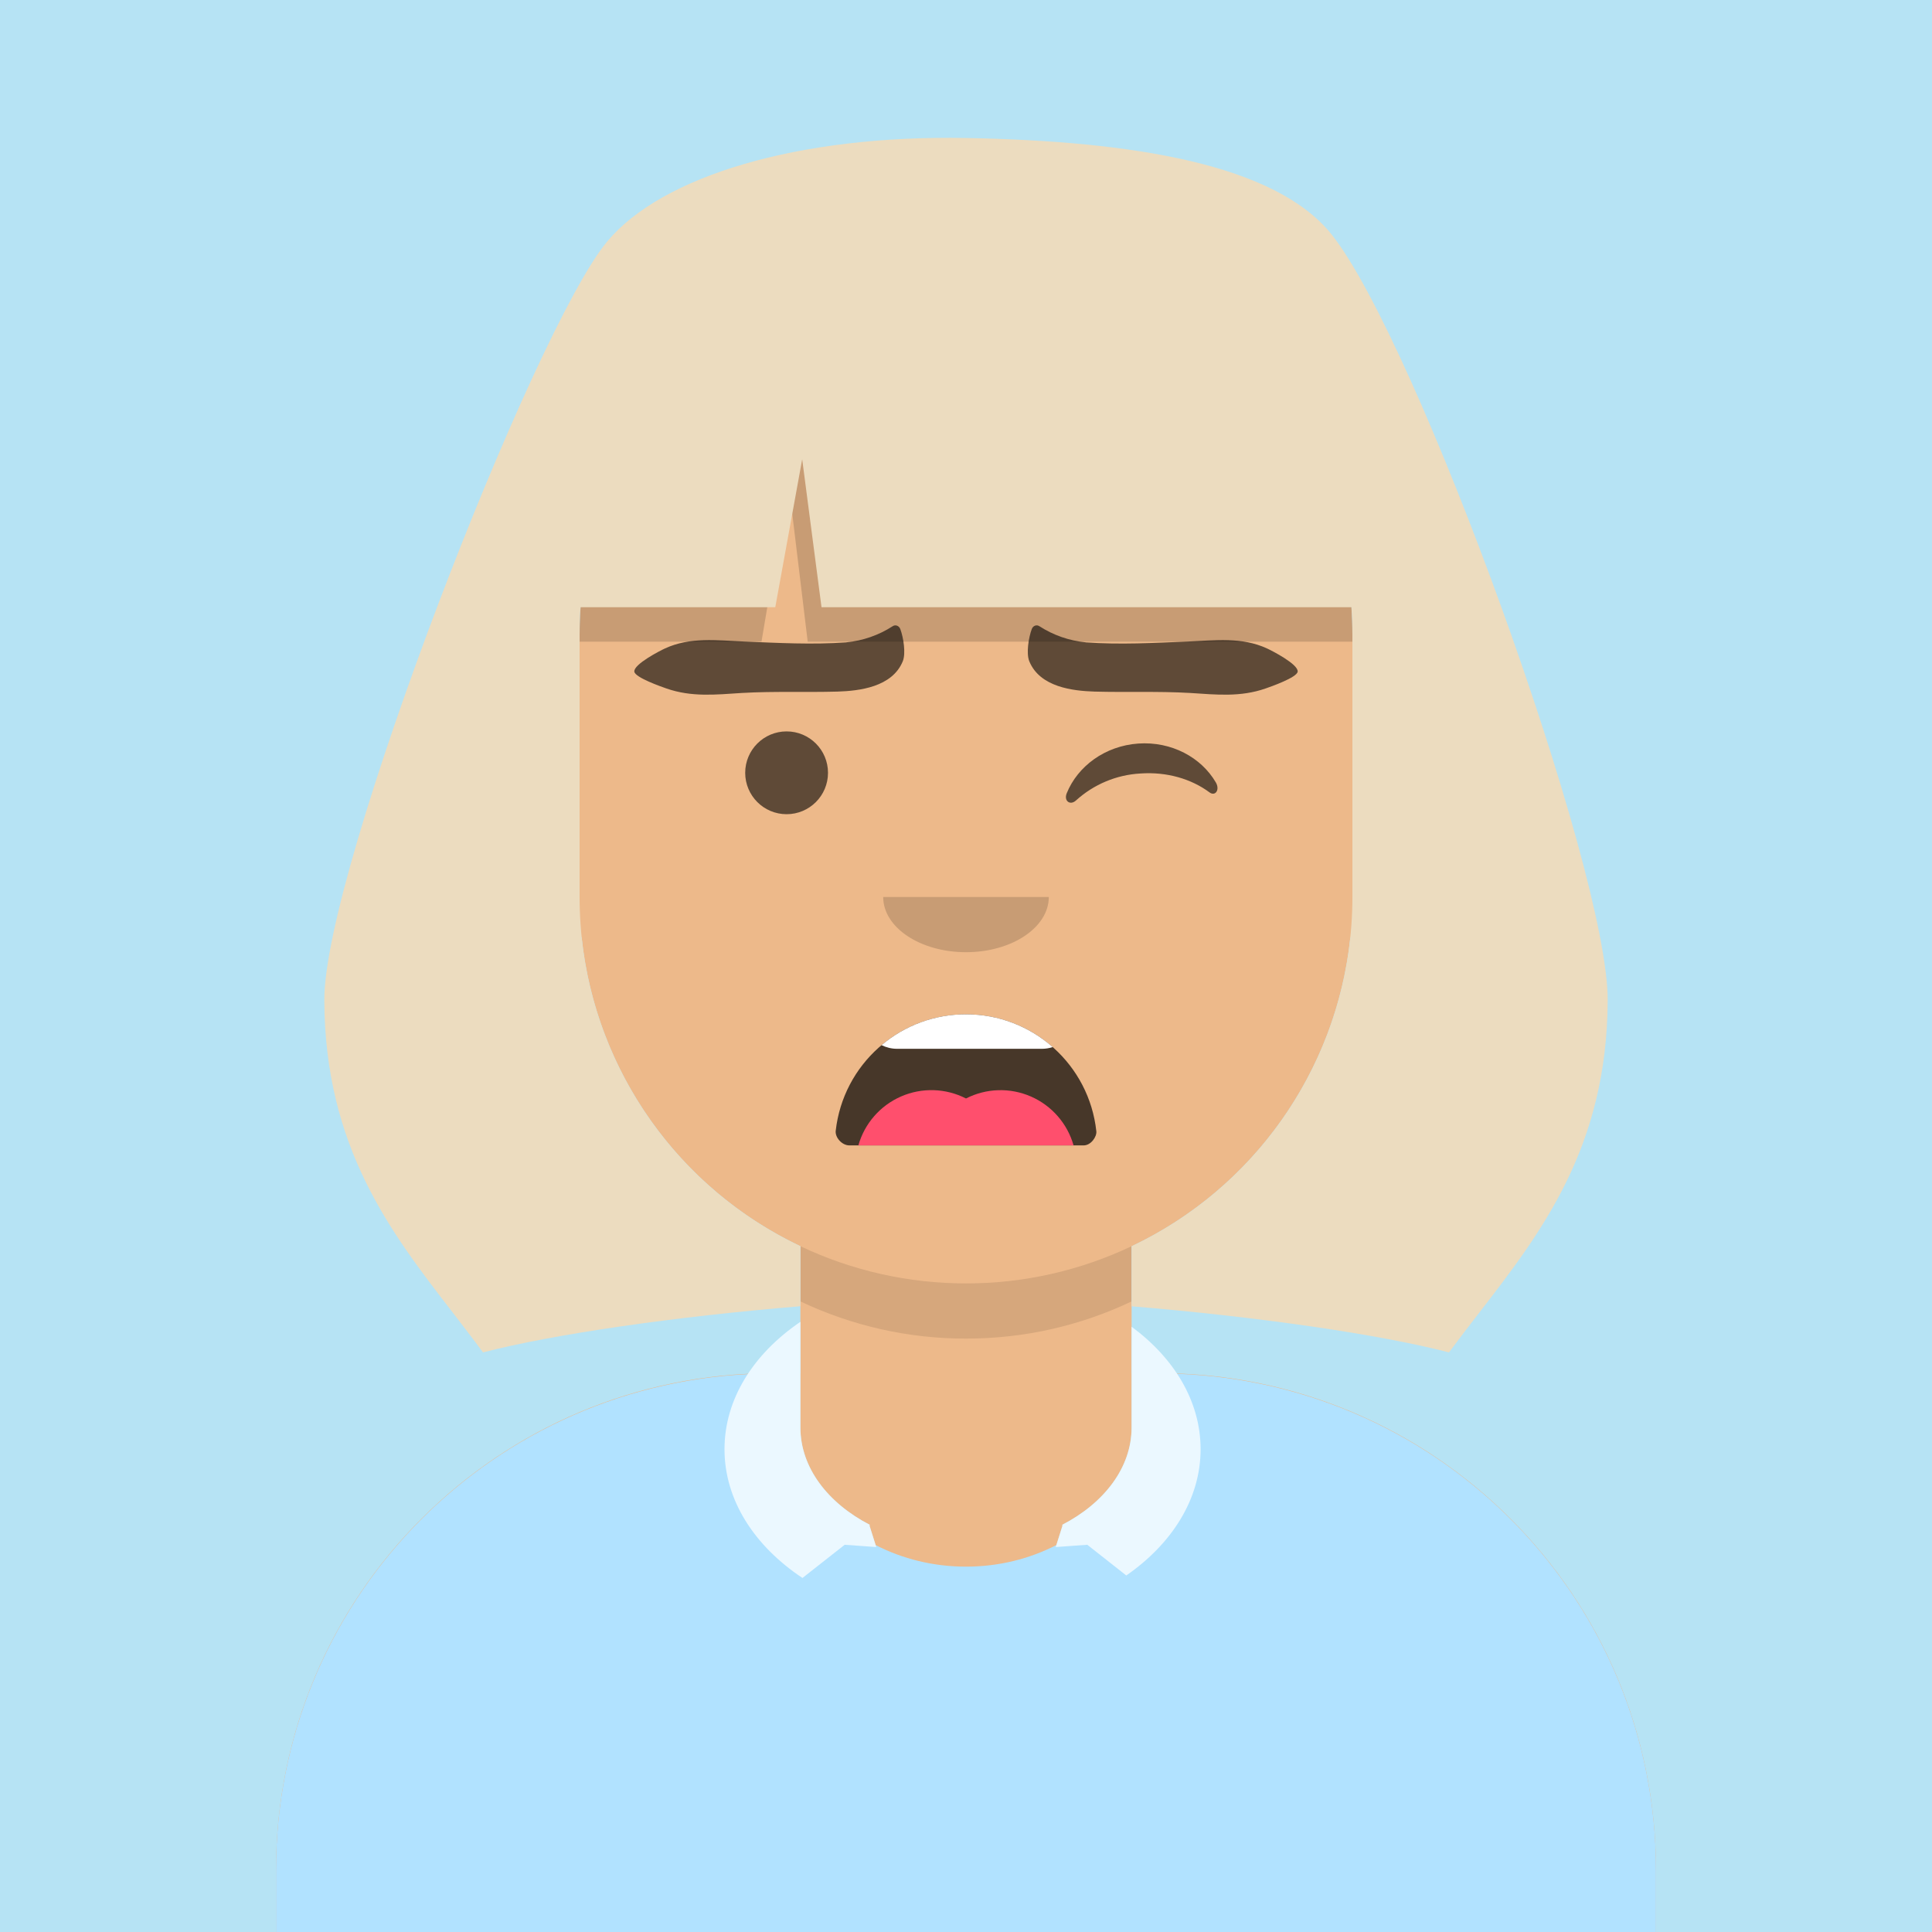
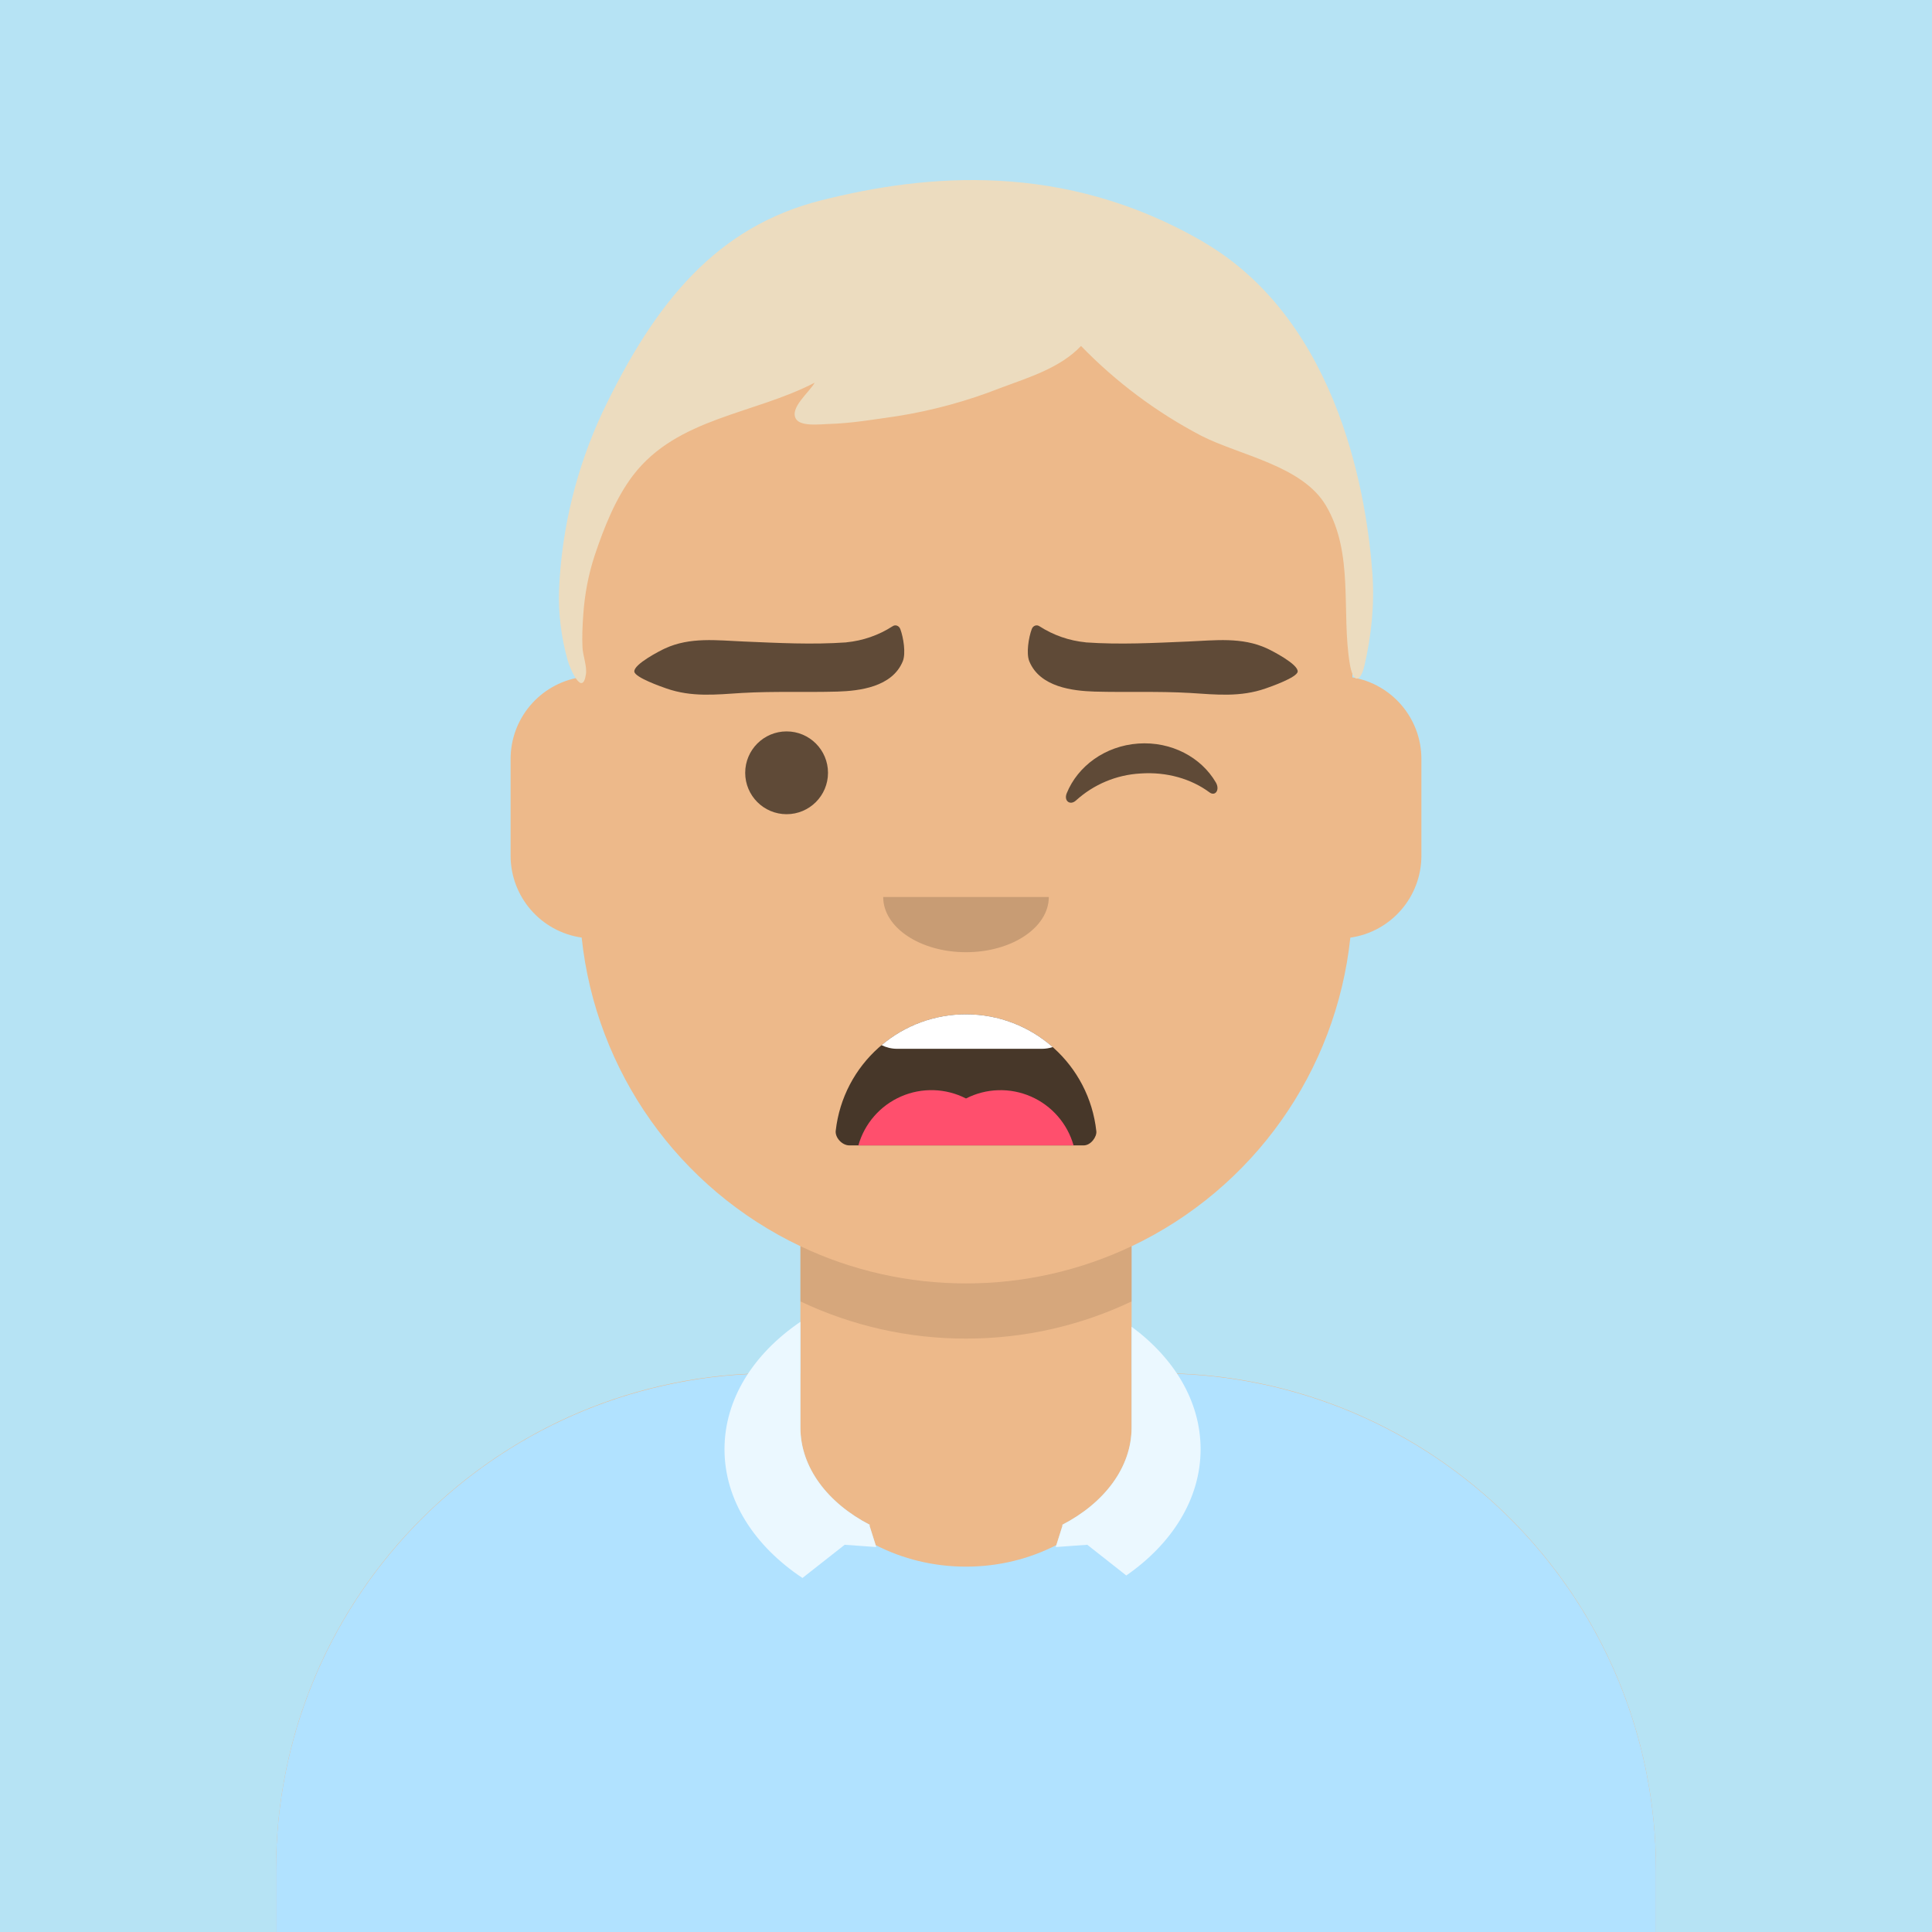
<svg xmlns="http://www.w3.org/2000/svg" viewBox="0 0 280 280" fill="none" shape-rendering="auto">
  <mask id="viewboxMask">
    <rect width="280" height="280" rx="0" ry="0" x="0" y="0" fill="#fff" />
  </mask>
  <g mask="url(#viewboxMask)">
    <rect fill="#b6e3f4" width="280" height="280" x="0" y="0" />
    <g transform="translate(8)">
      <path d="M132 36a56 56 0 0 0-56 56v6.17A12 12 0 0 0 66 110v14a12 12 0 0 0 10.3 11.88 56.04 56.04 0 0 0 31.7 44.73v18.4h-4a72 72 0 0 0-72 72v9h200v-9a72 72 0 0 0-72-72h-4v-18.39a56.04 56.04 0 0 0 31.7-44.73A12 12 0 0 0 198 124v-14a12 12 0 0 0-10-11.83V92a56 56 0 0 0-56-56Z" fill="#edb98a" />
      <path d="M108 180.61v8a55.79 55.79 0 0 0 24 5.39c8.59 0 16.73-1.93 24-5.39v-8a55.79 55.79 0 0 1-24 5.39 55.79 55.79 0 0 1-24-5.39Z" fill="#000" fill-opacity=".1" />
      <g transform="translate(0 170)">
        <path d="M100.37 29.14a27.6 27.6 0 0 1 7.63-7.57v15.3c0 5.83 3.98 10.98 10.08 14.13l-.08.06.9 2.86c3.89 2 8.35 3.13 13.1 3.13s9.21-1.13 13.1-3.13l.9-2.86-.08-.06c6.1-3.15 10.08-8.3 10.08-14.12v-14.6a27.1 27.1 0 0 1 6.6 6.82 72 72 0 0 1 69.4 71.95V110H32v-8.95a72 72 0 0 1 68.37-71.9Z" fill="#b1e2ff" />
        <path d="M108 21.57c-6.77 4.6-11 11.17-11 18.46 0 7.4 4.36 14.05 11.3 18.66l6.12-4.81 4.58.33-1-3.15.08-.06c-6.1-3.15-10.08-8.3-10.08-14.12v-15.3ZM156 36.88c0 5.82-3.98 10.97-10.08 14.12l.08.06-1 3.15 4.58-.33 5.65 4.45c6.63-4.6 10.77-11.1 10.77-18.3 0-6.92-3.82-13.2-10-17.75v14.6Z" fill="#fff" fill-opacity=".75" />
      </g>
      <g transform="translate(78 134)">
        <path fill-rule="evenodd" clip-rule="evenodd" d="M35.12 29.87a19 19 0 0 1 37.77.09c.08.77-.77 2.04-1.85 2.04H37.1C36 32 35 30.82 35.12 29.87Z" fill="#000" fill-opacity=".7" />
        <path d="M69.59 32H38.4a11 11 0 0 1 15.6-6.8A11 11 0 0 1 69.59 32Z" fill="#FF4F6D" />
        <path d="M66.57 17.75A5 5 0 0 1 65 18H44c-.8 0-1.57-.2-2.24-.53A18.92 18.92 0 0 1 54 13c4.82 0 9.22 1.8 12.57 4.75Z" fill="#fff" />
      </g>
      <g transform="translate(104 122)">
        <path fill-rule="evenodd" clip-rule="evenodd" d="M16 8c0 4.42 5.37 8 12 8s12-3.58 12-8" fill="#000" fill-opacity=".16" />
      </g>
      <g transform="translate(76 90)">
        <g fill="#000" fill-opacity=".6">
          <path d="M36 22a6 6 0 1 1-12 0 6 6 0 0 1 12 0Z" />
          <path fill-rule="evenodd" clip-rule="evenodd" d="M70.6 24.96c1.59-3.92 5.55-6.86 10.37-7.2 4.8-.33 9.12 2 11.24 5.64.63 1.09-.1 2.06-.93 1.43-2.6-1.93-6.15-3-10-2.73A15.13 15.13 0 0 0 71.95 26c-.84.78-1.81.1-1.35-1.04Z" />
        </g>
      </g>
      <g transform="translate(76 82)">
        <path d="M38.66 11.1c-5 .35-9.92.08-14.92-.13-3.83-.16-7.72-.68-11.37 1.01-.7.32-4.53 2.28-4.44 3.35.07.85 3.93 2.2 4.63 2.44 3.67 1.29 7.18.9 10.95.66 4.64-.27 9.25-.07 13.87-.2 3.12-.1 7.92-.63 9.46-4.4.46-1.14.1-3.42-.36-4.66-.19-.5-.72-.69-1.13-.4a15.04 15.04 0 0 1-6.68 2.32ZM73.34 11.1c5 .35 9.92.08 14.92-.13 3.83-.16 7.72-.68 11.37 1.01.7.32 4.53 2.28 4.44 3.35-.07.85-3.93 2.2-4.63 2.44-3.67 1.29-7.18.9-10.95.66-4.63-.27-9.24-.07-13.86-.2-3.12-.1-7.92-.63-9.46-4.4-.46-1.14-.1-3.42.36-4.66.18-.5.72-.69 1.13-.4a15.04 15.04 0 0 0 6.68 2.32Z" fill-rule="evenodd" clip-rule="evenodd" fill="#000" fill-opacity=".6" />
      </g>
      <g transform="translate(-1)">
-         <path fill-rule="evenodd" clip-rule="evenodd" d="M69.03 76.21C81.97 43.13 95.65 26.6 110.06 26.6c.54 0 29.25-.24 48.05-.36C178.77 35.59 193 55.3 193 78.1V93h-82.94l-2.8-23.18L103.36 93H69V78.11c0-.63.01-1.27.03-1.9Z" fill="#000" fill-opacity=".16" />
-         <path d="M40 145c-.09-18.98 30.32-97.2 41-110 7.92-9.5 27.7-15.45 52-15 24.3.45 44.86 3.81 53 14 12.32 15.43 40.09 92.02 40 111-.1 21.27-9.62 33.59-18.6 45.22A293.1 293.1 0 0 0 203 196c-10.28-2.66-27.85-5.18-46-6.68v-8.7A56 56 0 0 0 189 130V92c0-1.34-.05-2.68-.14-4h-76.8l-2.8-21.44L105.36 88H77.14c-.1 1.32-.14 2.66-.14 4v38a56 56 0 0 0 32 50.61v8.7c-18.15 1.5-35.72 4.03-46 6.69-1.42-1.93-2.9-3.84-4.39-5.78C49.62 178.6 40.1 166.27 40 145Z" fill="#ecdcbf" />
+         <path fill-rule="evenodd" clip-rule="evenodd" d="M167.3 35c-20.18-11.7-40.17-9.78-55.26-5.97-15.1 3.8-24.02 14.62-31.68 30.62a67.68 67.68 0 0 0-6.34 25.83c-.13 3.41.33 6.94 1.25 10.22.33 1.2 2.15 5.39 2.65 2 .17-1.12-.44-2.67-.5-3.86-.08-1.57 0-3.16.11-4.73.2-2.92.73-5.8 1.65-8.59 1.33-3.98 3.02-8.3 5.6-11.67 6.4-8.33 17.49-8.8 26.29-13.39-.77 1.4-3.7 3.68-2.7 5.27.71 1.1 3.38.76 4.65.72 3.35-.09 6.72-.67 10.02-1.14a71.5 71.5 0 0 0 15-4.1c4.02-1.5 8.61-2.88 11.63-6.07a68.67 68.67 0 0 0 17.4 13c5.62 2.88 14.68 4.32 18.11 10.16 4.07 6.91 2.2 15.4 3.44 22.9.47 2.85 1.54 2.79 2.13.24 1-4.33 1.47-8.83 1.15-13.28-.72-10.05-4.4-36.45-24.6-48.15Z" fill="#ecdcbf" />
      </g>
      <g transform="translate(49 72)" />
      <g transform="translate(62 42)" />
    </g>
  </g>
</svg>
